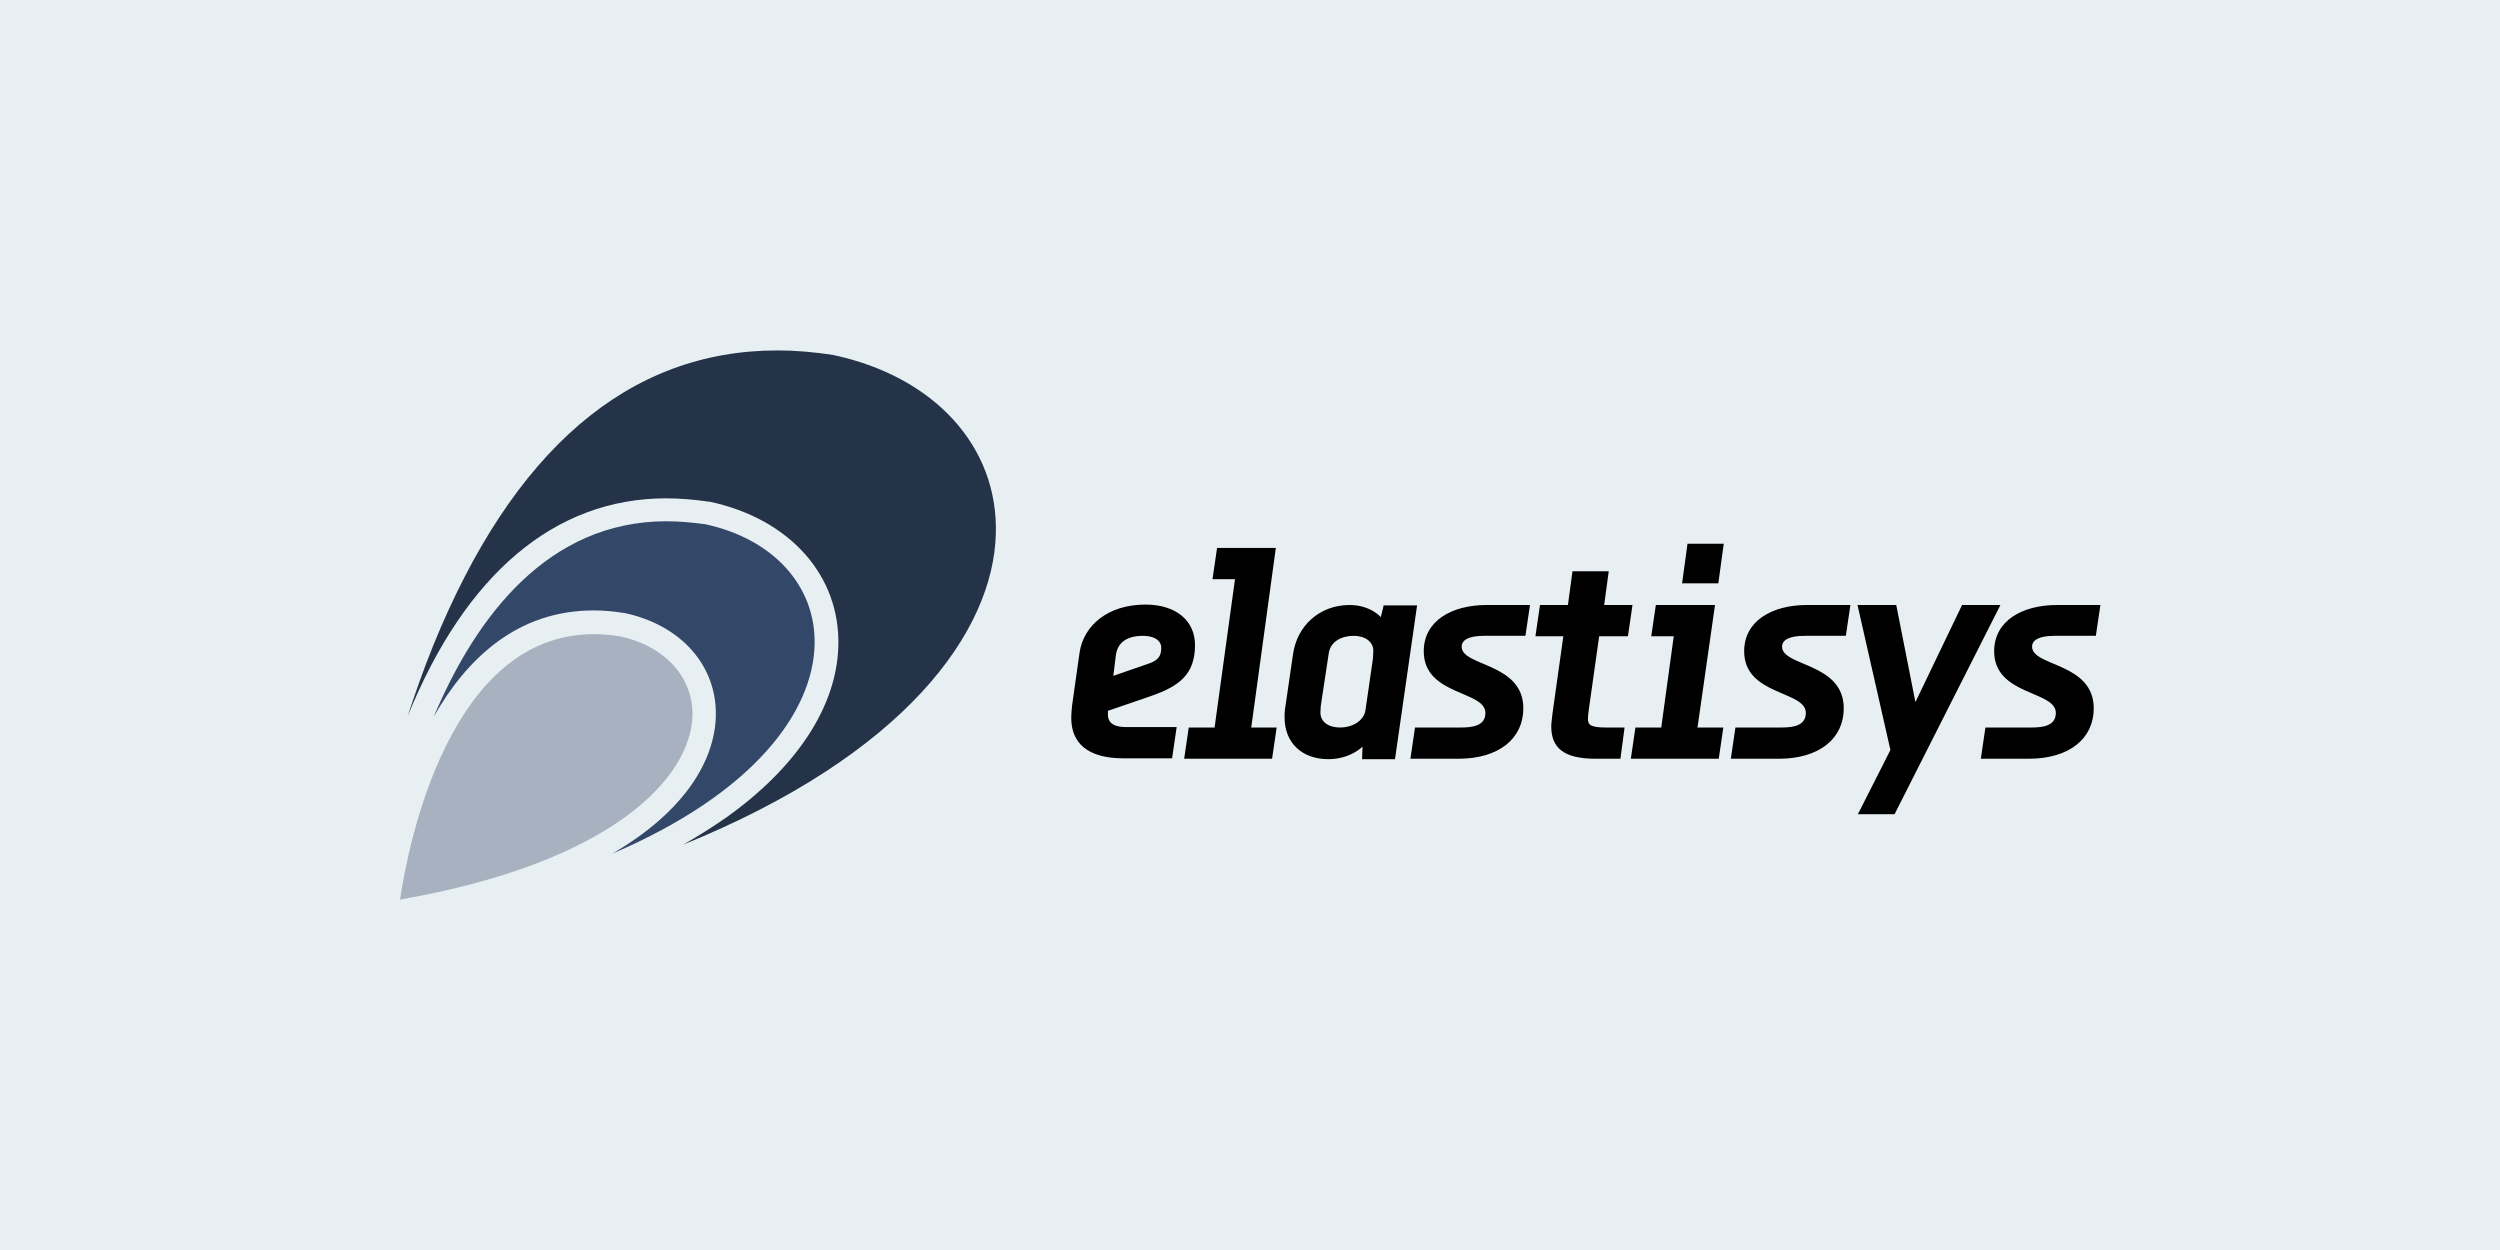
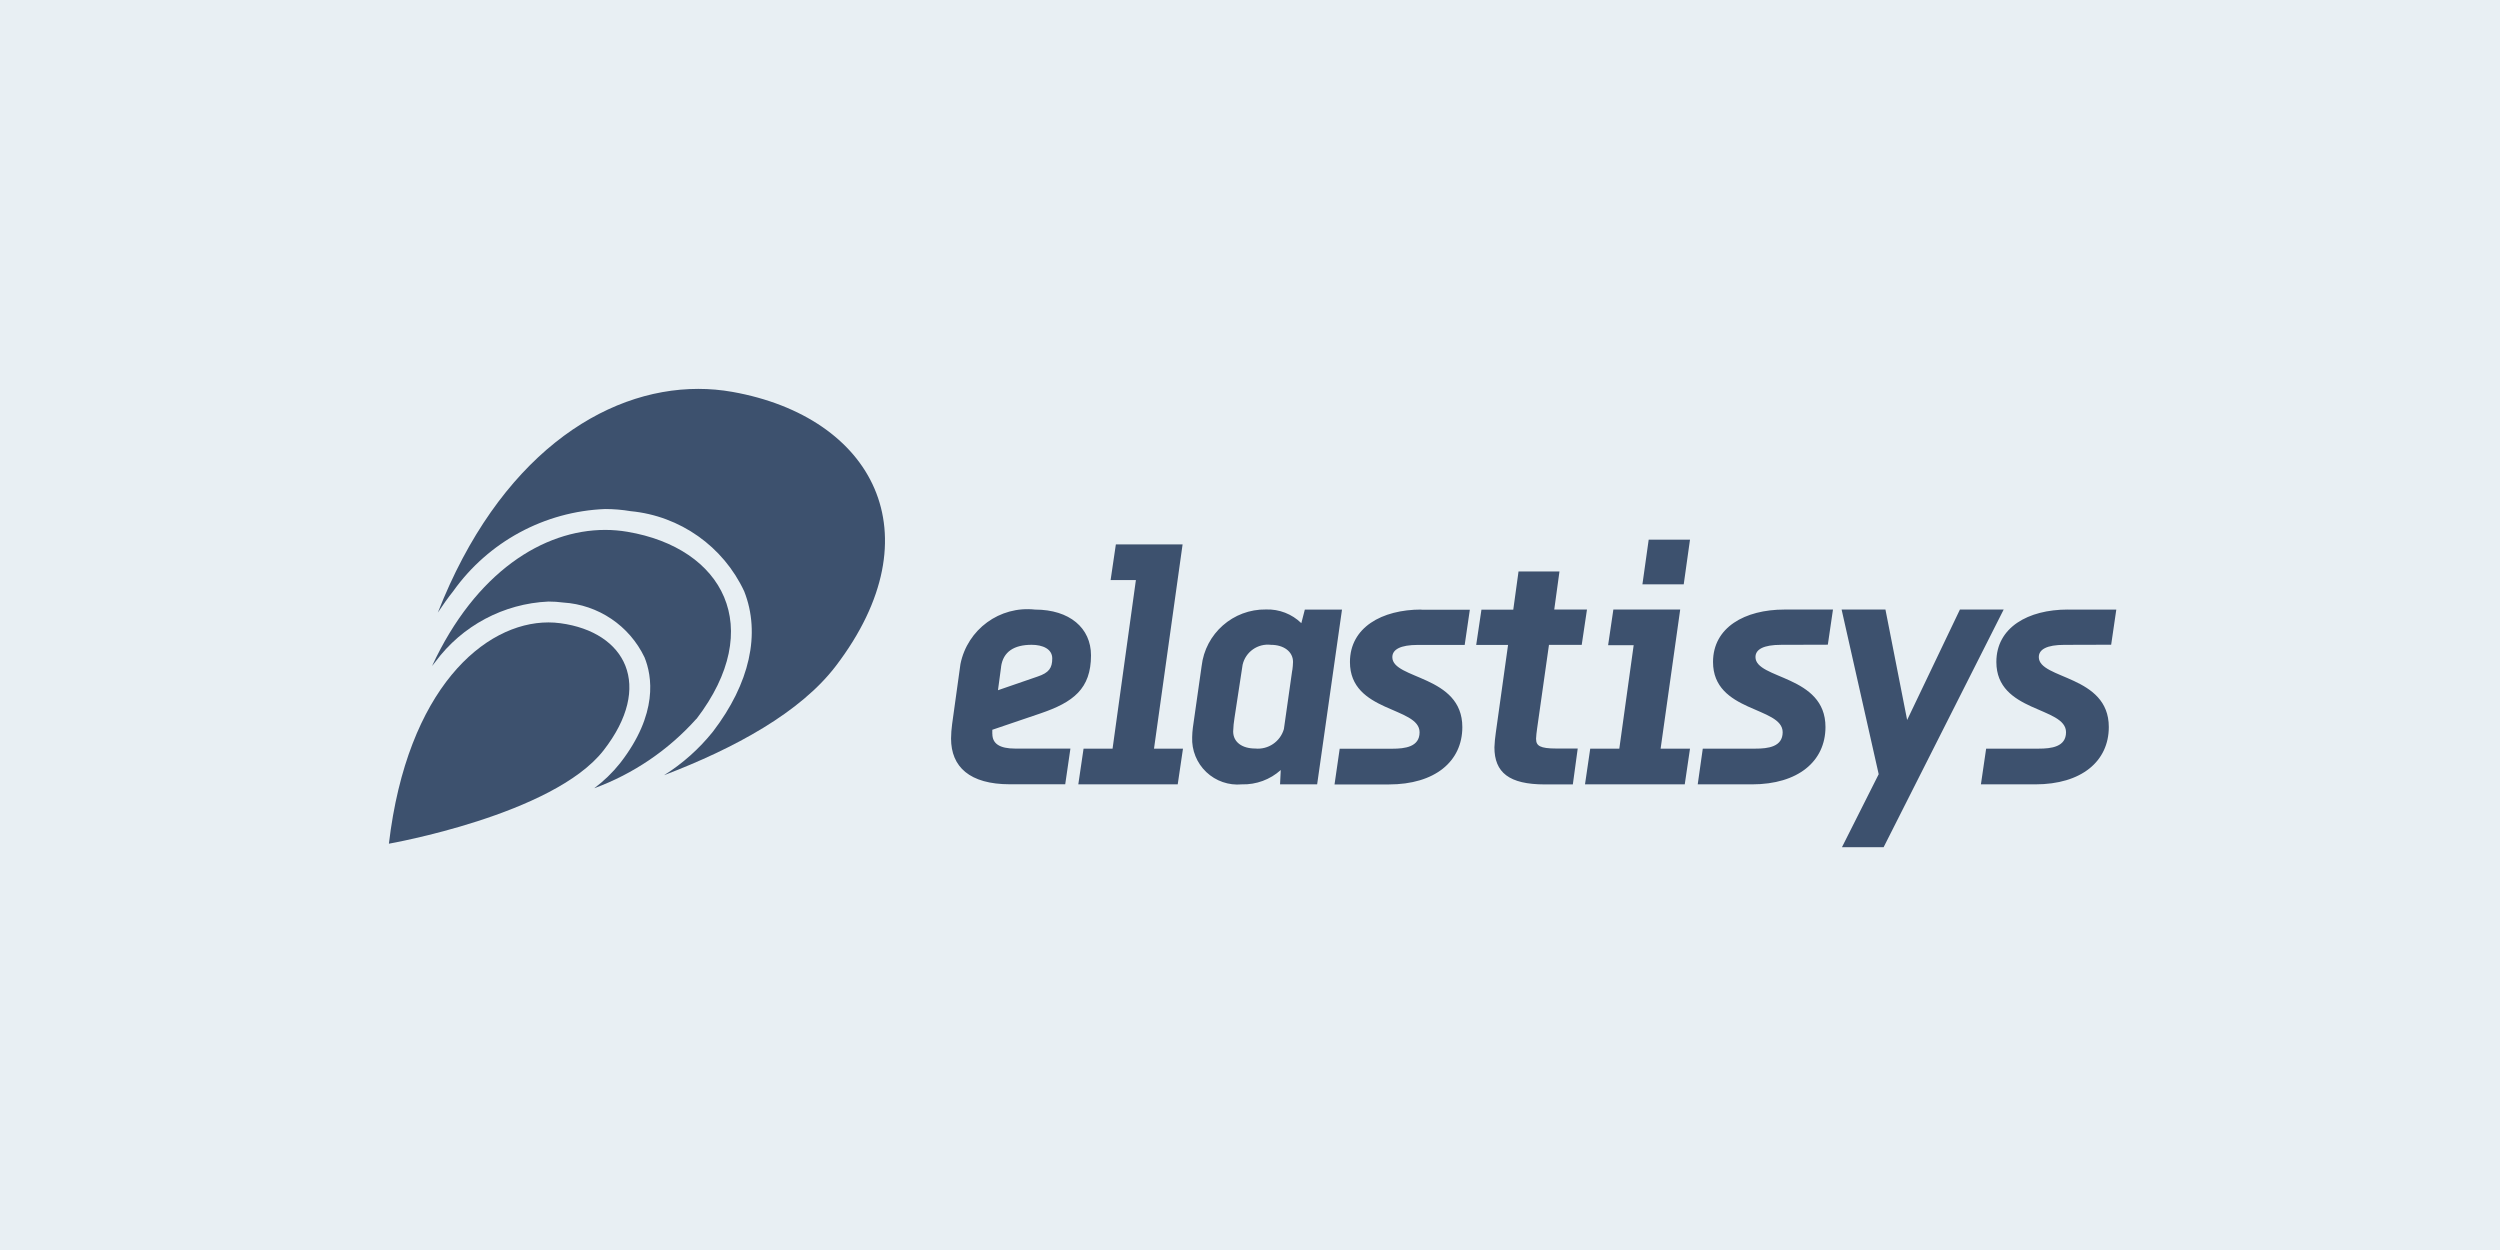
- <svg xmlns="http://www.w3.org/2000/svg" version="1.1" id="Lager_1" x="0px" y="0px" viewBox="0 0 600 300" style="enable-background:new 0 0 600 300;" xml:space="preserve">
-   <style type="text/css">
- 	.st0{fill:#E8EFF3;}
- 	.st1{fill:#A7B1BF;}
- 	.st2{fill:#334768;}
- 	.st3{fill:#253349;}
- </style>
-   <rect class="st0" width="600" height="300" />
-   <g>
-     <path class="st1" d="M96,215.9c2.1-14,12.1-63.7,46.5-63.7c2,0,4.1,0.2,6.2,0.5c10.9,2.3,17.7,9.9,17.5,19.1   C165.7,186.7,147,207,96,215.9z" />
-     <path class="st2" d="M146.9,204.9c17.4-10.1,24.6-22.3,24.9-33c0.3-12.1-8.3-21.9-22-24.8l-0.2,0c-2.4-0.4-4.8-0.6-7.1-0.6   c-18.4,0-30.5,11.6-38.4,25.5c10.1-23.9,27.3-46.9,55.9-46.9c3,0,6.1,0.3,9.2,0.7c16.4,3.5,26.7,14.9,26.3,29   C195.1,170.6,181.3,190.2,146.9,204.9z" />
-     <path class="st3" d="M239,128.1c-0.6,23.5-21.8,53-75,74.6c3.5-2,7-4.2,10.3-6.5c17-12.1,26.5-26.7,26.9-41.1   c0.5-17-11.7-30.6-30.9-34.7l-0.2,0c-3.5-0.5-6.9-0.8-10.2-0.8c-26.7,0-48.2,18.1-62.1,52.4c1.8-5.5,3.8-11.2,6.1-16.9   c19.1-47.1,46.9-71,82.7-71c4.4,0,8.9,0.4,13.4,1.1C224.3,90.4,239.6,107.2,239,128.1z" />
-     <path d="M267.8,157.3c0.4-3.2,2.8-4.7,6.5-4.7c2.4,0,4.4,0.9,4.4,2.9c0,1.9-0.7,3-3.1,3.8l-8.4,2.9L267.8,157.3L267.8,157.3z    M265.9,171.5v-0.9l10.2-3.5c6.9-2.4,10.7-5.2,10.7-12.3c0-5.8-4.5-9.7-11.9-9.7c-8.9,0-14.8,4.9-15.8,11.5l-1.8,12.7   c-0.1,1-0.2,2-0.2,3c0,6,3.9,9.7,12.5,9.7h11.7l1.1-7.5c0,0-7,0-11.7,0C267.5,174.6,265.9,173.6,265.9,171.5L265.9,171.5z    M306.2,131.5h-14.1L291,139h5.4l-4.9,35.6h-6.2l-1.1,7.5h21.1l1.1-7.5h-6.1L306.2,131.5z M413.7,130.5H405l-1.3,9.5h8.7   L413.7,130.5L413.7,130.5z M411.6,145.2h-14.2l-1.1,7.5h5.4l-3,21.9h-6.2l-1.1,7.5h21.1l1.1-7.5h-6.2L411.6,145.2L411.6,145.2z    M433.7,145.2L433.7,145.2c-8.4,0-15.1,3.8-15.1,11.1c0,10.7,14.8,9.4,14.8,14.8c0,3.1-3.1,3.5-5.8,3.5c-5.8,0-11.1,0-11.1,0   l-1.1,7.5c0,0,5.1,0,11.5,0c9.8,0,15.6-4.9,15.6-12.1c0-11-14.8-10-14.8-14.8c0-1.6,1.7-2.6,5.4-2.6c4.2,0,9.9,0,9.9,0l1.1-7.4   H433.7L433.7,145.2z M356.8,145.2L356.8,145.2c-8.4,0-15.1,3.8-15.1,11.1c0,10.7,14.8,9.4,14.8,14.8c0,3.1-3.1,3.5-5.8,3.5   c-5.8,0-11.1,0-11.1,0l-1.1,7.5c0,0,5.1,0,11.5,0c9.8,0,15.6-4.9,15.6-12.1c0-11-14.8-10-14.8-14.8c0-1.6,1.7-2.6,5.4-2.6   c4.2,0,9.9,0,9.9,0l1.1-7.4C367.1,145.2,362.5,145.2,356.8,145.2L356.8,145.2L356.8,145.2z M493.7,145.2L493.7,145.2   c-8.4,0-15.1,3.8-15.1,11.1c0,10.7,14.8,9.4,14.8,14.8c0,3.1-3.1,3.5-5.8,3.5c-5.8,0-11.1,0-11.1,0l-1.1,7.5c0,0,5.1,0,11.5,0   c9.8,0,15.6-4.9,15.6-12.1c0-11-14.8-10-14.8-14.8c0-1.6,1.7-2.6,5.4-2.6c4.2,0,9.9,0,9.9,0l1.1-7.4H493.7L493.7,145.2z    M470.9,145.2l-11.2,23.3l-4.6-23.3h-9.3l7.9,34.8l-7.8,15.4h8.8l25.4-50.2L470.9,145.2L470.9,145.2z M329.5,158.1l-1.8,12.4   c-0.4,2.5-3.1,4.1-6.1,4.1c-2.7,0-4.7-1.3-4.7-3.6c0-0.9,0.1-1.9,0.3-3l1.7-11.2c0.4-2.8,3-4.2,6-4.2c2.7,0,4.7,1.4,4.7,3.6   C329.6,156.9,329.5,157.4,329.5,158.1L329.5,158.1z M332.1,145.2l-0.7,2.9c0,0-2.5-2.9-7.5-2.9c-7.2,0-12.7,5-13.6,12l-1.9,13   c-0.1,0.7-0.1,1.4-0.1,2c0,6.1,4.2,10,10.5,10c5.3,0,8.2-3,8.2-3l-0.1,3h7.9l5.3-36.9H332.1z M381.1,172.6c0-0.5,0.1-1.7,0.2-2.2   l2.5-17.7h6.9l1.1-7.5H385l1.1-8.1h-8.7l-1.1,8.1h-6.7l-1.1,7.5h6.7l-2.6,18.5c-0.1,1.1-0.3,2.4-0.3,3.1c0,5.3,3.1,7.8,10.7,7.8   c5.6,0,5.9,0,5.9,0l1-7.5h-4.5C381.9,174.6,381.1,174,381.1,172.6z" />
+ <svg xmlns="http://www.w3.org/2000/svg" width="90" height="45" viewBox="0 0 90 45">
+   <g id="saas_elastisys" transform="translate(0.253)">
+     <rect id="Rectangle_262" data-name="Rectangle 262" width="90" height="45" transform="translate(-0.253)" fill="#e8eff3" />
+     <g id="Lager_1-2" transform="translate(13.747 14)">
+       <path id="Path_6279" data-name="Path 6279" d="M30.986.108A7.023,7.023,0,0,0,29.755,0c-3.423,0-7.186,2.465-9.375,8.054.177-.27.361-.528.555-.773A7.057,7.057,0,0,1,26.4,4.325a5.547,5.547,0,0,1,.921.077A5.038,5.038,0,0,1,31.41,7.289c.6,1.524.2,3.317-1.125,5.048a7.06,7.06,0,0,1-1.759,1.569c2.537-.967,4.908-2.257,6.184-3.933C38.336,5.212,36.034,1.009,30.986.108Z" transform="translate(-18.618)" fill="#3d516e" />
+       <path id="Path_6280" data-name="Path 6280" d="M27.5,65.543c2.516-3.287.966-6.153-2.489-6.736a4.765,4.765,0,0,0-.8-.067c-2.215,0-4.66,1.51-6.231,4.9.041-.053.081-.106.123-.156a5.356,5.356,0,0,1,4.066-2.165,4.032,4.032,0,0,1,.532.035,3.481,3.481,0,0,1,2.928,1.974c.268.657.51,2.026-.882,3.812a5.084,5.084,0,0,1-.929.9,9.18,9.18,0,0,0,3.679-2.5Z" transform="translate(-16.426 -53.663)" fill="#3d516e" />
+       <path id="Path_6281" data-name="Path 6281" d="M7.727,101.868c1.811-2.323.811-4.26-1.553-4.579a3.228,3.228,0,0,0-.431-.029c-2.3,0-5.084,2.388-5.743,7.966C0,105.226,5.917,104.191,7.727,101.868Z" transform="translate(0 -88.853)" fill="#3d516e" />
+       <path id="Path_6282" data-name="Path 6282" d="M235.94,67.359c.075-.553.479-.793,1.1-.793.4,0,.743.15.743.49s-.113.516-.53.654l-1.424.491.113-.843h0Zm-.315,2.416v-.15l1.739-.591c1.171-.4,1.814-.881,1.814-2.089,0-.982-.768-1.647-2.016-1.647a2.461,2.461,0,0,0-2.684,1.962l-.3,2.164a4.134,4.134,0,0,0-.038.516c0,1.018.667,1.647,2.117,1.647h1.993l.187-1.285s-1.2,0-1.991,0c-.554,0-.819-.176-.819-.529h0Zm6.848-6.823h-2.4l-.189,1.284h.91l-.84,6.07H238.91l-.189,1.284H242.3l.189-1.284h-1.043l1.029-7.352Zm18.269-.172h-1.487l-.226,1.61h1.487l.226-1.61h0Zm-.353,2.517h-2.406l-.189,1.284h.92l-.517,3.725H257.15l-.188,1.284h3.591l.189-1.284h-1.058l.705-5.008Zm3.752,0h0c-1.424,0-2.57.641-2.57,1.887,0,1.825,2.507,1.6,2.507,2.529,0,.528-.528.591-.982.591-.982,0-1.894,0-1.894,0l-.182,1.286s.869,0,1.953,0c1.663,0,2.646-.833,2.646-2.066,0-1.875-2.52-1.711-2.52-2.517,0-.277.29-.44.919-.44.705,0,1.686-.005,1.686-.005l.185-1.265h-1.744Zm-13.071,0h0c-1.424,0-2.57.645-2.57,1.89,0,1.825,2.507,1.6,2.507,2.529,0,.528-.528.59-.982.591-.982,0-1.894,0-1.894,0l-.186,1.286,1.955,0c1.663,0,2.646-.832,2.646-2.065,0-1.875-2.52-1.711-2.52-2.517,0-.277.29-.441.919-.441.705,0,1.686,0,1.686,0l.185-1.266s-.776,0-1.744,0Zm23.271,0h0c-1.424,0-2.57.641-2.57,1.887,0,1.825,2.508,1.6,2.508,2.529,0,.528-.528.591-.982.591-.982,0-1.894,0-1.894,0l-.188,1.286,1.958,0c1.664,0,2.646-.832,2.646-2.065,0-1.875-2.52-1.711-2.52-2.517,0-.277.29-.44.919-.44.705,0,1.686-.005,1.686-.005l.185-1.265h-1.745Zm-3.882,0-1.9,3.976-.781-3.976H266.2l1.335,5.927-1.323,2.629h1.5l4.322-8.556Zm-24.037,2.189-.3,2.114a.975.975,0,0,1-1.033.7c-.466,0-.793-.226-.793-.616a3.789,3.789,0,0,1,.05-.5l.29-1.9a.932.932,0,0,1,1.021-.717c.454,0,.794.239.794.616a2.748,2.748,0,0,1-.025.3h0Zm.454-2.189-.126.49a1.738,1.738,0,0,0-1.272-.493,2.3,2.3,0,0,0-2.318,2.041l-.315,2.215a3.211,3.211,0,0,0-.025.34,1.637,1.637,0,0,0,1.789,1.7,2.009,2.009,0,0,0,1.4-.516l-.025.516h1.335l.895-6.292h-1.335Zm8.323,4.668a3.734,3.734,0,0,1,.038-.378l.428-3.019h1.179l.189-1.271h-1.178l.188-1.372h-1.474L254.38,65.3h-1.146l-.189,1.271h1.147l-.441,3.158a4.9,4.9,0,0,0-.05.528c0,.906.529,1.335,1.813,1.335.958,0,1.01,0,1.01,0L256.7,70.3h-.768c-.592,0-.73-.1-.73-.34Z" transform="translate(-213.902 -57.353)" fill="#3d516e" />
+     </g>
  </g>
</svg>
